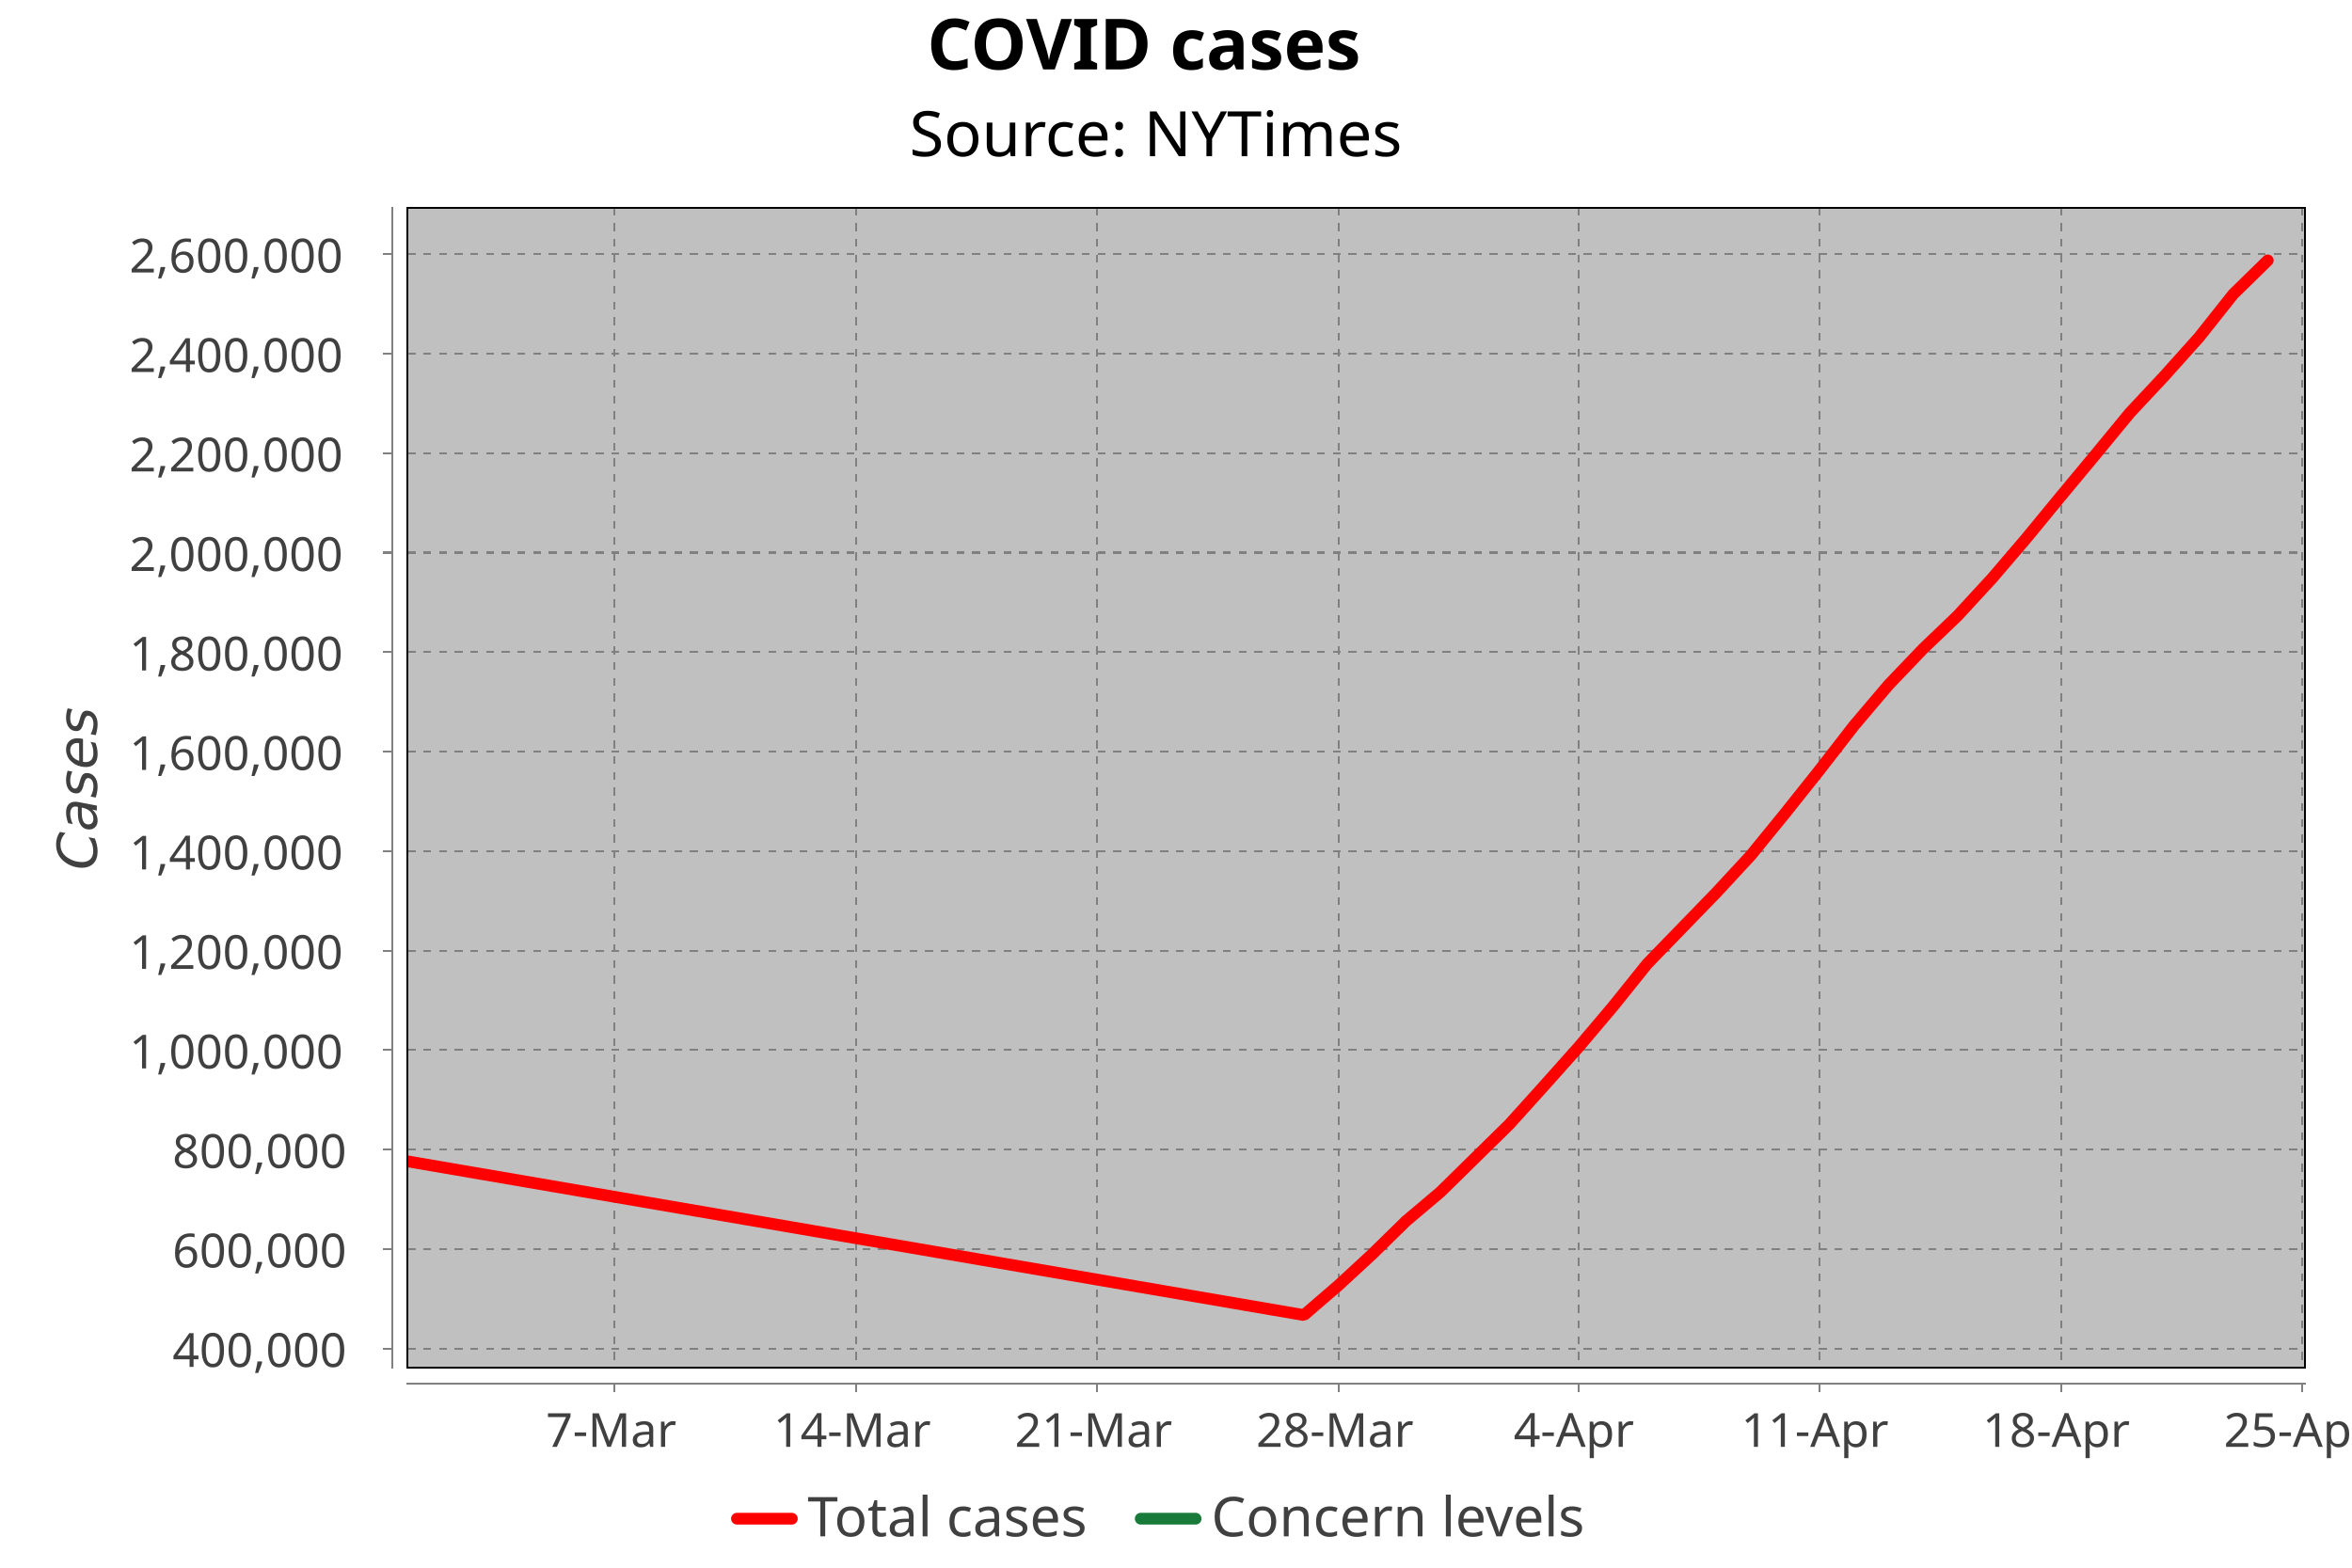
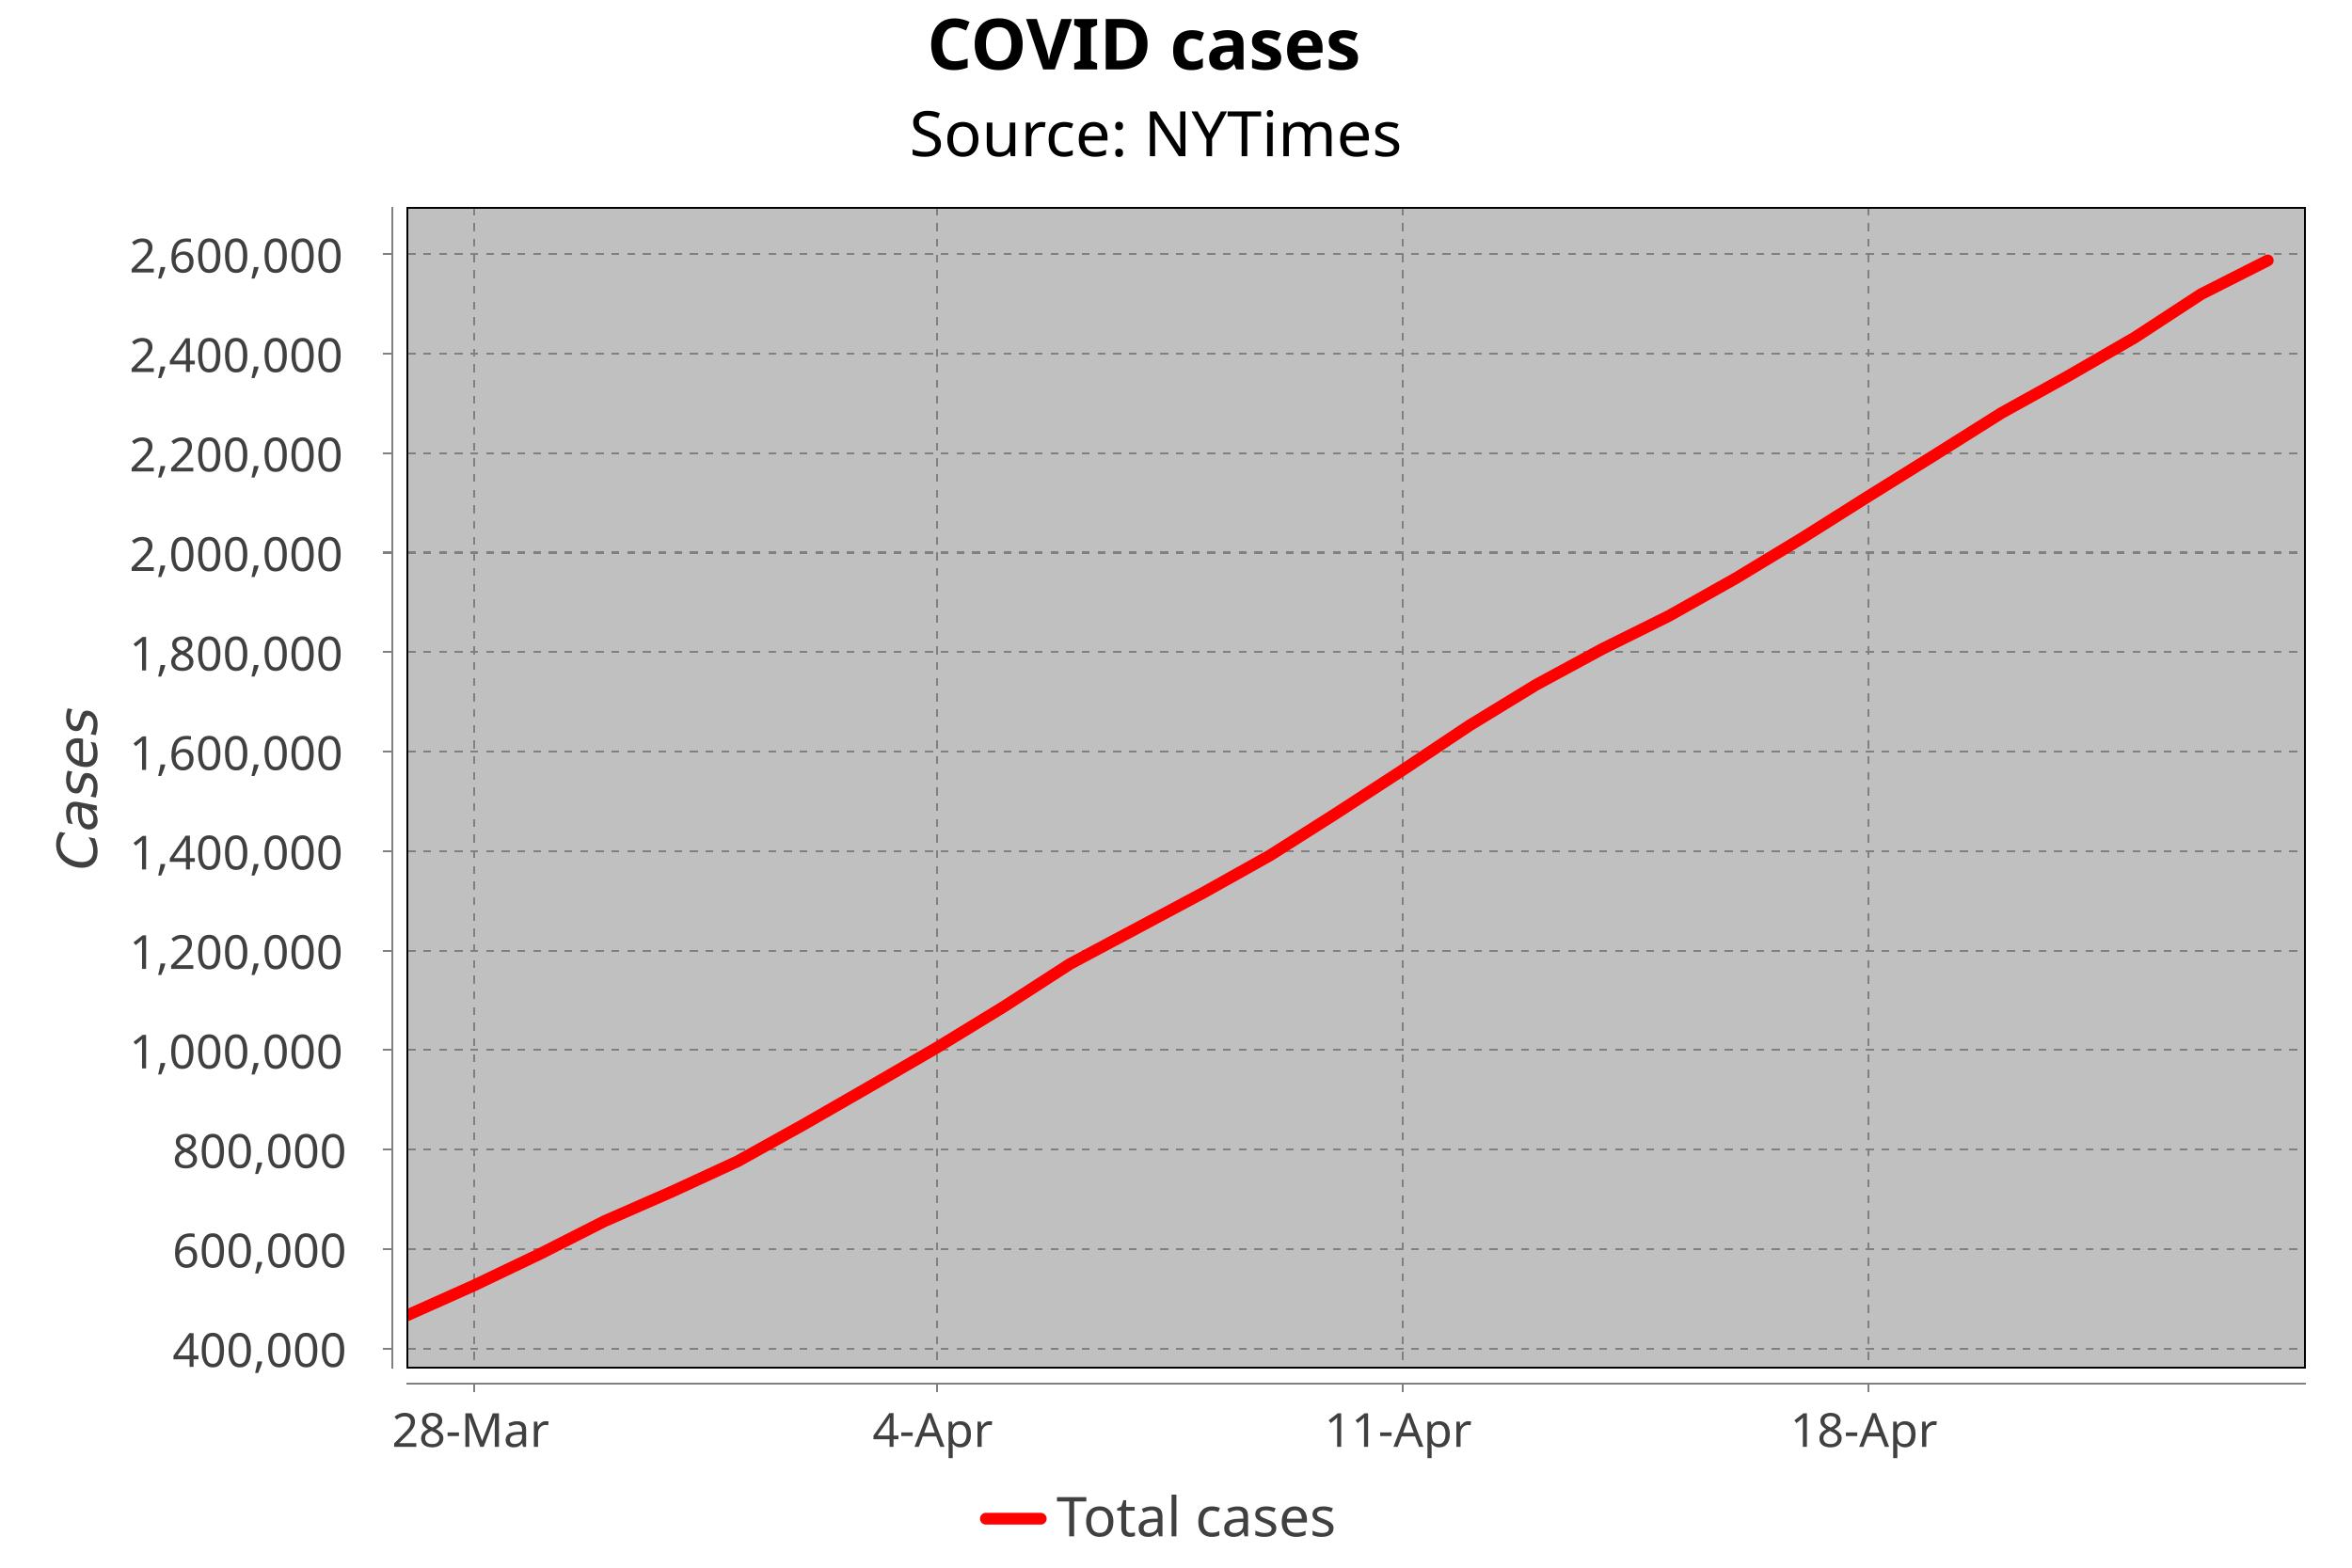
<svg xmlns="http://www.w3.org/2000/svg" width="600" height="400" text-rendering="auto" shape-rendering="auto">
  <defs>
-     <clipPath id="_823255936049clip-0">
+     <clipPath id="_229204406885clip-0">
      <path d="M 0 0 L 600 0 L 600 400 L 0 400 L 0 0 Z " />
    </clipPath>
-     <clipPath id="_823255936049clip-1">
+     <clipPath id="_229204406885clip-1">
      <path d="M 220.5 181.5 L 220.5 781.5 L -179.5 781.5 L -179.5 181.5 L 220.5 181.5 Z " />
    </clipPath>
-     <clipPath id="_823255936049clip-2">
+     <clipPath id="_229204406885clip-2">
      <path d="M 104 53 L 104 349 L 588 349 L 588 53 Z " />
    </clipPath>
  </defs>
-   <rect x="0" y="0" width="600" height="400" style="fill: rgb(255,255,255); fill-opacity: 1.0" clip-path="url(#_823255936049clip-0)" />
+   <rect x="0" y="0" width="600" height="400" style="fill: rgb(255,255,255); fill-opacity: 1.0" clip-path="url(#_229204406885clip-0)" />
  <g>
-     <text x="236.5" y="17.71" style="fill: rgb(0,0,0); fill-opacity: 1.0; font-family: sans-serif; font-size: 18px; font-weight: bold;" clip-path="url(#_823255936049clip-0)">COVID cases</text>
+     <text x="236.5" y="17.71" style="fill: rgb(0,0,0); fill-opacity: 1.0; font-family: sans-serif; font-size: 18px; font-weight: bold;" clip-path="url(#_229204406885clip-0)">COVID cases</text>
  </g>
-   <rect x="185" y="376" width="230" height="23" style="fill: rgb(255,255,255); fill-opacity: 1.0" clip-path="url(#_823255936049clip-0)" />
-   <g style="stroke-width: 3.0;stroke: rgb(255,0,0);stroke-opacity: 1.0;stroke-linecap: round;stroke-linejoin: bevel;shape-rendering:geometricPrecision;; fill: none" clip-path="url(#_823255936049clip-0)">
-     <path d="M 188 387.5 L 202 387.5" />
+   <rect x="248.5" y="376" width="103" height="23" style="fill: rgb(255,255,255); fill-opacity: 1.0" clip-path="url(#_229204406885clip-0)" />
+   <g style="stroke-width: 3.0;stroke: rgb(255,0,0);stroke-opacity: 1.0;stroke-linecap: round;stroke-linejoin: bevel;shape-rendering:geometricPrecision;; fill: none" clip-path="url(#_229204406885clip-0)">
+     <path d="M 251.5 387.5 L 265.5 387.5" />
  </g>
  <g>
-     <text x="206" y="392" style="fill: rgb(64,64,64); fill-opacity: 1.0; font-family: sans-serif; font-size: 14px;" clip-path="url(#_823255936049clip-0)">Total cases</text>
-   </g>
-   <g style="stroke-width: 3.0;stroke: rgb(24,123,58);stroke-opacity: 1.0;stroke-linecap: round;stroke-linejoin: bevel;shape-rendering:geometricPrecision;; fill: none" clip-path="url(#_823255936049clip-0)">
-     <path d="M 291 387.5 L 305 387.5" />
+     <text x="269.5" y="392" style="fill: rgb(64,64,64); fill-opacity: 1.0; font-family: sans-serif; font-size: 14px;" clip-path="url(#_229204406885clip-0)">Total cases</text>
  </g>
  <g>
-     <text x="309" y="392" style="fill: rgb(64,64,64); fill-opacity: 1.0; font-family: sans-serif; font-size: 14px;" clip-path="url(#_823255936049clip-0)">Concern levels</text>
+     <text x="232" y="39.85" style="fill: rgb(0,0,0); fill-opacity: 1.0; font-family: sans-serif; font-size: 16px;" clip-path="url(#_229204406885clip-0)">Source: NYTimes</text>
  </g>
+   <rect x="104" y="53" width="484" height="296" style="fill: rgb(192,192,192); fill-opacity: 1.0" clip-path="url(#_229204406885clip-0)" />
+   <line x1="104" y1="353" x2="588" y2="353" style="stroke-width: 0.5;stroke: rgb(128,128,128);stroke-opacity: 1.0;stroke-linecap: square;shape-rendering:crispEdges;" clip-path="url(#_229204406885clip-0)" />
  <g>
-     <text x="232" y="39.85" style="fill: rgb(0,0,0); fill-opacity: 1.0; font-family: sans-serif; font-size: 16px;" clip-path="url(#_823255936049clip-0)">Source: NYTimes</text>
+     <text x="99.97" y="369.17" style="fill: rgb(64,64,64); fill-opacity: 1.0; font-family: sans-serif; font-size: 12px;" clip-path="url(#_229204406885clip-0)">28-Mar</text>
  </g>
-   <rect x="104" y="53" width="484" height="296" style="fill: rgb(192,192,192); fill-opacity: 1.0" clip-path="url(#_823255936049clip-0)" />
-   <line x1="104" y1="353" x2="588" y2="353" style="stroke-width: 0.5;stroke: rgb(128,128,128);stroke-opacity: 1.0;stroke-linecap: square;shape-rendering:crispEdges;" clip-path="url(#_823255936049clip-0)" />
+   <line x1="120.97" y1="355" x2="120.97" y2="353" style="stroke-width: 0.5;stroke: rgb(128,128,128);stroke-opacity: 1.0;stroke-linecap: square;shape-rendering:crispEdges;" clip-path="url(#_229204406885clip-0)" />
  <g>
-     <text x="139.26" y="369.17" style="fill: rgb(64,64,64); fill-opacity: 1.0; font-family: sans-serif; font-size: 12px;" clip-path="url(#_823255936049clip-0)">7-Mar</text>
+     <text x="222.57" y="369.17" style="fill: rgb(64,64,64); fill-opacity: 1.0; font-family: sans-serif; font-size: 12px;" clip-path="url(#_229204406885clip-0)">4-Apr</text>
  </g>
-   <line x1="156.76" y1="355" x2="156.76" y2="353" style="stroke-width: 0.5;stroke: rgb(128,128,128);stroke-opacity: 1.0;stroke-linecap: square;shape-rendering:crispEdges;" clip-path="url(#_823255936049clip-0)" />
+   <line x1="239.07" y1="355" x2="239.07" y2="353" style="stroke-width: 0.5;stroke: rgb(128,128,128);stroke-opacity: 1.0;stroke-linecap: square;shape-rendering:crispEdges;" clip-path="url(#_229204406885clip-0)" />
  <g>
-     <text x="197.32" y="369.17" style="fill: rgb(64,64,64); fill-opacity: 1.0; font-family: sans-serif; font-size: 12px;" clip-path="url(#_823255936049clip-0)">14-Mar</text>
+     <text x="337.87" y="369.17" style="fill: rgb(64,64,64); fill-opacity: 1.0; font-family: sans-serif; font-size: 12px;" clip-path="url(#_229204406885clip-0)">11-Apr</text>
  </g>
-   <line x1="218.32" y1="355" x2="218.32" y2="353" style="stroke-width: 0.5;stroke: rgb(128,128,128);stroke-opacity: 1.0;stroke-linecap: square;shape-rendering:crispEdges;" clip-path="url(#_823255936049clip-0)" />
+   <line x1="357.87" y1="355" x2="357.87" y2="353" style="stroke-width: 0.5;stroke: rgb(128,128,128);stroke-opacity: 1.0;stroke-linecap: square;shape-rendering:crispEdges;" clip-path="url(#_229204406885clip-0)" />
  <g>
-     <text x="258.88" y="369.17" style="fill: rgb(64,64,64); fill-opacity: 1.0; font-family: sans-serif; font-size: 12px;" clip-path="url(#_823255936049clip-0)">21-Mar</text>
+     <text x="456.68" y="369.17" style="fill: rgb(64,64,64); fill-opacity: 1.0; font-family: sans-serif; font-size: 12px;" clip-path="url(#_229204406885clip-0)">18-Apr</text>
  </g>
-   <line x1="279.88" y1="355" x2="279.88" y2="353" style="stroke-width: 0.5;stroke: rgb(128,128,128);stroke-opacity: 1.0;stroke-linecap: square;shape-rendering:crispEdges;" clip-path="url(#_823255936049clip-0)" />
+   <line x1="476.68" y1="355" x2="476.68" y2="353" style="stroke-width: 0.5;stroke: rgb(128,128,128);stroke-opacity: 1.0;stroke-linecap: square;shape-rendering:crispEdges;" clip-path="url(#_229204406885clip-0)" />
+   <line x1="100" y1="53" x2="100" y2="349" style="stroke-width: 0.5;stroke: rgb(128,128,128);stroke-opacity: 1.0;stroke-linecap: square;shape-rendering:crispEdges;" clip-path="url(#_229204406885clip-0)" />
  <g>
-     <text x="320.44" y="369.17" style="fill: rgb(64,64,64); fill-opacity: 1.0; font-family: sans-serif; font-size: 12px;" clip-path="url(#_823255936049clip-0)">28-Mar</text>
+     <text x="44" y="348.77" style="fill: rgb(64,64,64); fill-opacity: 1.0; font-family: sans-serif; font-size: 12px;" clip-path="url(#_229204406885clip-0)">400,000</text>
  </g>
-   <line x1="341.44" y1="355" x2="341.44" y2="353" style="stroke-width: 0.5;stroke: rgb(128,128,128);stroke-opacity: 1.0;stroke-linecap: square;shape-rendering:crispEdges;" clip-path="url(#_823255936049clip-0)" />
+   <line x1="98" y1="344.1" x2="100" y2="344.1" style="stroke-width: 0.5;stroke: rgb(128,128,128);stroke-opacity: 1.0;stroke-linecap: square;shape-rendering:crispEdges;" clip-path="url(#_229204406885clip-0)" />
  <g>
-     <text x="386.13" y="369.17" style="fill: rgb(64,64,64); fill-opacity: 1.0; font-family: sans-serif; font-size: 12px;" clip-path="url(#_823255936049clip-0)">4-Apr</text>
+     <text x="44" y="323.38" style="fill: rgb(64,64,64); fill-opacity: 1.0; font-family: sans-serif; font-size: 12px;" clip-path="url(#_229204406885clip-0)">600,000</text>
  </g>
-   <line x1="402.63" y1="355" x2="402.63" y2="353" style="stroke-width: 0.5;stroke: rgb(128,128,128);stroke-opacity: 1.0;stroke-linecap: square;shape-rendering:crispEdges;" clip-path="url(#_823255936049clip-0)" />
+   <line x1="98" y1="318.71" x2="100" y2="318.71" style="stroke-width: 0.5;stroke: rgb(128,128,128);stroke-opacity: 1.0;stroke-linecap: square;shape-rendering:crispEdges;" clip-path="url(#_229204406885clip-0)" />
  <g>
-     <text x="444.19" y="369.17" style="fill: rgb(64,64,64); fill-opacity: 1.0; font-family: sans-serif; font-size: 12px;" clip-path="url(#_823255936049clip-0)">11-Apr</text>
+     <text x="44" y="298" style="fill: rgb(64,64,64); fill-opacity: 1.0; font-family: sans-serif; font-size: 12px;" clip-path="url(#_229204406885clip-0)">800,000</text>
  </g>
-   <line x1="464.19" y1="355" x2="464.19" y2="353" style="stroke-width: 0.5;stroke: rgb(128,128,128);stroke-opacity: 1.0;stroke-linecap: square;shape-rendering:crispEdges;" clip-path="url(#_823255936049clip-0)" />
+   <line x1="98" y1="293.33" x2="100" y2="293.33" style="stroke-width: 0.5;stroke: rgb(128,128,128);stroke-opacity: 1.0;stroke-linecap: square;shape-rendering:crispEdges;" clip-path="url(#_229204406885clip-0)" />
  <g>
-     <text x="505.75" y="369.17" style="fill: rgb(64,64,64); fill-opacity: 1.0; font-family: sans-serif; font-size: 12px;" clip-path="url(#_823255936049clip-0)">18-Apr</text>
+     <text x="33" y="272.61" style="fill: rgb(64,64,64); fill-opacity: 1.0; font-family: sans-serif; font-size: 12px;" clip-path="url(#_229204406885clip-0)">1,000,000</text>
  </g>
-   <line x1="525.75" y1="355" x2="525.75" y2="353" style="stroke-width: 0.5;stroke: rgb(128,128,128);stroke-opacity: 1.0;stroke-linecap: square;shape-rendering:crispEdges;" clip-path="url(#_823255936049clip-0)" />
+   <line x1="98" y1="267.94" x2="100" y2="267.94" style="stroke-width: 0.5;stroke: rgb(128,128,128);stroke-opacity: 1.0;stroke-linecap: square;shape-rendering:crispEdges;" clip-path="url(#_229204406885clip-0)" />
  <g>
-     <text x="567.3" y="369.17" style="fill: rgb(64,64,64); fill-opacity: 1.0; font-family: sans-serif; font-size: 12px;" clip-path="url(#_823255936049clip-0)">25-Apr</text>
+     <text x="33" y="247.22" style="fill: rgb(64,64,64); fill-opacity: 1.0; font-family: sans-serif; font-size: 12px;" clip-path="url(#_229204406885clip-0)">1,200,000</text>
  </g>
-   <line x1="587.3" y1="355" x2="587.3" y2="353" style="stroke-width: 0.5;stroke: rgb(128,128,128);stroke-opacity: 1.0;stroke-linecap: square;shape-rendering:crispEdges;" clip-path="url(#_823255936049clip-0)" />
-   <line x1="100" y1="53" x2="100" y2="349" style="stroke-width: 0.5;stroke: rgb(128,128,128);stroke-opacity: 1.0;stroke-linecap: square;shape-rendering:crispEdges;" clip-path="url(#_823255936049clip-0)" />
+   <line x1="98" y1="242.55" x2="100" y2="242.55" style="stroke-width: 0.5;stroke: rgb(128,128,128);stroke-opacity: 1.0;stroke-linecap: square;shape-rendering:crispEdges;" clip-path="url(#_229204406885clip-0)" />
  <g>
-     <text x="44" y="348.77" style="fill: rgb(64,64,64); fill-opacity: 1.0; font-family: sans-serif; font-size: 12px;" clip-path="url(#_823255936049clip-0)">400,000</text>
+     <text x="33" y="221.84" style="fill: rgb(64,64,64); fill-opacity: 1.0; font-family: sans-serif; font-size: 12px;" clip-path="url(#_229204406885clip-0)">1,400,000</text>
  </g>
-   <line x1="98" y1="344.1" x2="100" y2="344.1" style="stroke-width: 0.5;stroke: rgb(128,128,128);stroke-opacity: 1.0;stroke-linecap: square;shape-rendering:crispEdges;" clip-path="url(#_823255936049clip-0)" />
+   <line x1="98" y1="217.17" x2="100" y2="217.17" style="stroke-width: 0.5;stroke: rgb(128,128,128);stroke-opacity: 1.0;stroke-linecap: square;shape-rendering:crispEdges;" clip-path="url(#_229204406885clip-0)" />
  <g>
-     <text x="44" y="323.38" style="fill: rgb(64,64,64); fill-opacity: 1.0; font-family: sans-serif; font-size: 12px;" clip-path="url(#_823255936049clip-0)">600,000</text>
+     <text x="33" y="196.45" style="fill: rgb(64,64,64); fill-opacity: 1.0; font-family: sans-serif; font-size: 12px;" clip-path="url(#_229204406885clip-0)">1,600,000</text>
  </g>
-   <line x1="98" y1="318.71" x2="100" y2="318.71" style="stroke-width: 0.5;stroke: rgb(128,128,128);stroke-opacity: 1.0;stroke-linecap: square;shape-rendering:crispEdges;" clip-path="url(#_823255936049clip-0)" />
+   <line x1="98" y1="191.78" x2="100" y2="191.78" style="stroke-width: 0.5;stroke: rgb(128,128,128);stroke-opacity: 1.0;stroke-linecap: square;shape-rendering:crispEdges;" clip-path="url(#_229204406885clip-0)" />
  <g>
-     <text x="44" y="298" style="fill: rgb(64,64,64); fill-opacity: 1.0; font-family: sans-serif; font-size: 12px;" clip-path="url(#_823255936049clip-0)">800,000</text>
+     <text x="33" y="171.07" style="fill: rgb(64,64,64); fill-opacity: 1.0; font-family: sans-serif; font-size: 12px;" clip-path="url(#_229204406885clip-0)">1,800,000</text>
  </g>
-   <line x1="98" y1="293.33" x2="100" y2="293.33" style="stroke-width: 0.5;stroke: rgb(128,128,128);stroke-opacity: 1.0;stroke-linecap: square;shape-rendering:crispEdges;" clip-path="url(#_823255936049clip-0)" />
+   <line x1="98" y1="166.4" x2="100" y2="166.4" style="stroke-width: 0.5;stroke: rgb(128,128,128);stroke-opacity: 1.0;stroke-linecap: square;shape-rendering:crispEdges;" clip-path="url(#_229204406885clip-0)" />
  <g>
-     <text x="33" y="272.61" style="fill: rgb(64,64,64); fill-opacity: 1.0; font-family: sans-serif; font-size: 12px;" clip-path="url(#_823255936049clip-0)">1,000,000</text>
+     <text x="33" y="145.68" style="fill: rgb(64,64,64); fill-opacity: 1.0; font-family: sans-serif; font-size: 12px;" clip-path="url(#_229204406885clip-0)">2,000,000</text>
  </g>
-   <line x1="98" y1="267.94" x2="100" y2="267.94" style="stroke-width: 0.5;stroke: rgb(128,128,128);stroke-opacity: 1.0;stroke-linecap: square;shape-rendering:crispEdges;" clip-path="url(#_823255936049clip-0)" />
+   <line x1="98" y1="141.01" x2="100" y2="141.01" style="stroke-width: 0.5;stroke: rgb(128,128,128);stroke-opacity: 1.0;stroke-linecap: square;shape-rendering:crispEdges;" clip-path="url(#_229204406885clip-0)" />
  <g>
-     <text x="33" y="247.22" style="fill: rgb(64,64,64); fill-opacity: 1.0; font-family: sans-serif; font-size: 12px;" clip-path="url(#_823255936049clip-0)">1,200,000</text>
+     <text x="33" y="120.29" style="fill: rgb(64,64,64); fill-opacity: 1.0; font-family: sans-serif; font-size: 12px;" clip-path="url(#_229204406885clip-0)">2,200,000</text>
  </g>
-   <line x1="98" y1="242.55" x2="100" y2="242.55" style="stroke-width: 0.5;stroke: rgb(128,128,128);stroke-opacity: 1.0;stroke-linecap: square;shape-rendering:crispEdges;" clip-path="url(#_823255936049clip-0)" />
+   <line x1="98" y1="115.62" x2="100" y2="115.62" style="stroke-width: 0.5;stroke: rgb(128,128,128);stroke-opacity: 1.0;stroke-linecap: square;shape-rendering:crispEdges;" clip-path="url(#_229204406885clip-0)" />
  <g>
-     <text x="33" y="221.84" style="fill: rgb(64,64,64); fill-opacity: 1.0; font-family: sans-serif; font-size: 12px;" clip-path="url(#_823255936049clip-0)">1,400,000</text>
+     <text x="33" y="94.91" style="fill: rgb(64,64,64); fill-opacity: 1.0; font-family: sans-serif; font-size: 12px;" clip-path="url(#_229204406885clip-0)">2,400,000</text>
  </g>
-   <line x1="98" y1="217.17" x2="100" y2="217.17" style="stroke-width: 0.5;stroke: rgb(128,128,128);stroke-opacity: 1.0;stroke-linecap: square;shape-rendering:crispEdges;" clip-path="url(#_823255936049clip-0)" />
+   <line x1="98" y1="90.24" x2="100" y2="90.24" style="stroke-width: 0.5;stroke: rgb(128,128,128);stroke-opacity: 1.0;stroke-linecap: square;shape-rendering:crispEdges;" clip-path="url(#_229204406885clip-0)" />
  <g>
-     <text x="33" y="196.45" style="fill: rgb(64,64,64); fill-opacity: 1.0; font-family: sans-serif; font-size: 12px;" clip-path="url(#_823255936049clip-0)">1,600,000</text>
+     <text x="33" y="69.52" style="fill: rgb(64,64,64); fill-opacity: 1.0; font-family: sans-serif; font-size: 12px;" clip-path="url(#_229204406885clip-0)">2,600,000</text>
  </g>
-   <line x1="98" y1="191.78" x2="100" y2="191.78" style="stroke-width: 0.5;stroke: rgb(128,128,128);stroke-opacity: 1.0;stroke-linecap: square;shape-rendering:crispEdges;" clip-path="url(#_823255936049clip-0)" />
-   <g>
-     <text x="33" y="171.07" style="fill: rgb(64,64,64); fill-opacity: 1.0; font-family: sans-serif; font-size: 12px;" clip-path="url(#_823255936049clip-0)">1,800,000</text>
-   </g>
-   <line x1="98" y1="166.4" x2="100" y2="166.4" style="stroke-width: 0.5;stroke: rgb(128,128,128);stroke-opacity: 1.0;stroke-linecap: square;shape-rendering:crispEdges;" clip-path="url(#_823255936049clip-0)" />
-   <g>
-     <text x="33" y="145.68" style="fill: rgb(64,64,64); fill-opacity: 1.0; font-family: sans-serif; font-size: 12px;" clip-path="url(#_823255936049clip-0)">2,000,000</text>
-   </g>
-   <line x1="98" y1="141.01" x2="100" y2="141.01" style="stroke-width: 0.5;stroke: rgb(128,128,128);stroke-opacity: 1.0;stroke-linecap: square;shape-rendering:crispEdges;" clip-path="url(#_823255936049clip-0)" />
-   <g>
-     <text x="33" y="120.29" style="fill: rgb(64,64,64); fill-opacity: 1.0; font-family: sans-serif; font-size: 12px;" clip-path="url(#_823255936049clip-0)">2,200,000</text>
-   </g>
-   <line x1="98" y1="115.62" x2="100" y2="115.62" style="stroke-width: 0.5;stroke: rgb(128,128,128);stroke-opacity: 1.0;stroke-linecap: square;shape-rendering:crispEdges;" clip-path="url(#_823255936049clip-0)" />
-   <g>
-     <text x="33" y="94.91" style="fill: rgb(64,64,64); fill-opacity: 1.0; font-family: sans-serif; font-size: 12px;" clip-path="url(#_823255936049clip-0)">2,400,000</text>
-   </g>
-   <line x1="98" y1="90.24" x2="100" y2="90.24" style="stroke-width: 0.5;stroke: rgb(128,128,128);stroke-opacity: 1.0;stroke-linecap: square;shape-rendering:crispEdges;" clip-path="url(#_823255936049clip-0)" />
-   <g>
-     <text x="33" y="69.52" style="fill: rgb(64,64,64); fill-opacity: 1.0; font-family: sans-serif; font-size: 12px;" clip-path="url(#_823255936049clip-0)">2,600,000</text>
-   </g>
-   <line x1="98" y1="64.85" x2="100" y2="64.85" style="stroke-width: 0.5;stroke: rgb(128,128,128);stroke-opacity: 1.0;stroke-linecap: square;shape-rendering:crispEdges;" clip-path="url(#_823255936049clip-0)" />
-   <g style="fill: rgb(64,64,64); fill-opacity: 1.0; stroke: none" transform="matrix(0,-1,1,0,-181.5,220.5)" clip-path="url(#_823255936049clip-1)">
+   <line x1="98" y1="64.85" x2="100" y2="64.85" style="stroke-width: 0.5;stroke: rgb(128,128,128);stroke-opacity: 1.0;stroke-linecap: square;shape-rendering:crispEdges;" clip-path="url(#_229204406885clip-0)" />
+   <g style="fill: rgb(64,64,64); fill-opacity: 1.0; stroke: none" transform="matrix(0,-1,1,0,-181.5,220.5)" clip-path="url(#_229204406885clip-1)">
    <path d="M 8.23 196.78 L 7.95 198.23 Q 7.3 197.57 6.56 197.26 Q 5.83 196.93 4.97 196.93 Q 3.8 196.93 2.91 197.5 Q 2.03 198.04 1.39 199.2 Q 0.97 199.93 0.75 200.76 Q 0.55 201.59 0.55 202.42 Q 0.55 203.81 1.27 204.54 Q 1.98 205.28 3.36 205.28 Q 4.31 205.28 5.19 204.98 Q 6.06 204.67 6.89 204.06 L 6.56 205.7 Q 5.75 206.04 4.92 206.21 Q 4.09 206.4 3.27 206.4 Q 1.3 206.4 0.19 205.34 Q -0.91 204.26 -0.91 202.37 Q -0.91 201.15 -0.5 199.98 Q -0.08 198.79 0.72 197.82 Q 1.55 196.79 2.61 196.31 Q 3.69 195.81 5.11 195.81 Q 5.98 195.81 6.77 196.06 Q 7.55 196.29 8.23 196.78 Z  M 15.79 201.82 L 14.95 206.2 L 13.68 206.2 L 13.92 205.04 Q 13.37 205.71 12.65 206.06 Q 11.95 206.4 11.07 206.4 Q 10.1 206.4 9.48 205.81 Q 8.85 205.2 8.85 204.26 Q 8.85 202.92 9.92 202.15 Q 10.99 201.37 12.87 201.37 L 14.62 201.37 L 14.68 201.03 Q 14.7 200.98 14.7 200.92 Q 14.71 200.84 14.71 200.71 Q 14.71 200.1 14.21 199.76 Q 13.73 199.42 12.82 199.42 Q 12.21 199.42 11.56 199.59 Q 10.92 199.75 10.24 200.06 L 10.46 198.89 Q 11.17 198.62 11.84 198.5 Q 12.53 198.35 13.17 198.35 Q 14.51 198.35 15.21 198.95 Q 15.93 199.53 15.93 200.65 Q 15.93 200.89 15.9 201.2 Q 15.87 201.5 15.79 201.82 Z  M 14.43 202.35 L 13.18 202.35 Q 11.63 202.35 10.88 202.78 Q 10.15 203.18 10.15 204.04 Q 10.15 204.65 10.53 205 Q 10.9 205.32 11.57 205.32 Q 12.6 205.32 13.37 204.59 Q 14.13 203.85 14.38 202.64 L 14.43 202.35 Z  M 23.85 198.76 L 23.62 199.96 Q 23.12 199.68 22.56 199.56 Q 22.01 199.42 21.42 199.42 Q 20.43 199.42 19.85 199.76 Q 19.29 200.09 19.29 200.67 Q 19.29 201.34 20.62 201.71 Q 20.71 201.73 20.76 201.75 L 21.17 201.87 Q 22.43 202.21 22.84 202.6 Q 23.26 202.98 23.26 203.65 Q 23.26 204.87 22.29 205.64 Q 21.34 206.4 19.76 206.4 Q 19.15 206.4 18.48 206.28 Q 17.82 206.17 17.01 205.92 L 17.26 204.62 Q 17.95 204.98 18.62 205.17 Q 19.29 205.34 19.9 205.34 Q 20.82 205.34 21.4 204.95 Q 21.98 204.56 21.98 203.95 Q 21.98 203.29 20.46 202.89 L 20.34 202.85 L 19.9 202.75 Q 18.95 202.48 18.5 202.07 Q 18.06 201.65 18.06 201.01 Q 18.06 199.79 18.98 199.07 Q 19.9 198.35 21.48 198.35 Q 22.1 198.35 22.68 198.46 Q 23.28 198.56 23.85 198.76 Z  M 30.88 201.68 Q 30.9 201.57 30.91 201.46 Q 30.93 201.34 30.93 201.23 Q 30.93 200.4 30.43 199.92 Q 29.95 199.42 29.1 199.42 Q 28.16 199.42 27.45 200.01 Q 26.73 200.6 26.37 201.7 L 30.88 201.68 Z  M 31.98 202.67 L 26.12 202.67 Q 26.09 202.93 26.07 203.09 Q 26.05 203.23 26.05 203.34 Q 26.05 204.29 26.63 204.81 Q 27.23 205.32 28.29 205.32 Q 29.12 205.32 29.84 205.15 Q 30.57 204.96 31.21 204.6 L 30.96 205.85 Q 30.29 206.12 29.57 206.26 Q 28.85 206.4 28.1 206.4 Q 26.51 206.4 25.65 205.64 Q 24.79 204.87 24.79 203.46 Q 24.79 202.28 25.21 201.25 Q 25.65 200.21 26.48 199.42 Q 27.01 198.9 27.74 198.64 Q 28.48 198.35 29.3 198.35 Q 30.6 198.35 31.37 199.14 Q 32.13 199.92 32.13 201.23 Q 32.13 201.54 32.09 201.9 Q 32.05 202.26 31.98 202.67 Z  M 39.76 198.76 L 39.53 199.96 Q 39.03 199.68 38.46 199.56 Q 37.92 199.42 37.32 199.42 Q 36.34 199.42 35.76 199.76 Q 35.2 200.09 35.2 200.67 Q 35.2 201.34 36.53 201.71 Q 36.62 201.73 36.67 201.75 L 37.07 201.87 Q 38.34 202.21 38.75 202.6 Q 39.17 202.98 39.17 203.65 Q 39.17 204.87 38.2 205.64 Q 37.25 206.4 35.67 206.4 Q 35.06 206.4 34.39 206.28 Q 33.73 206.17 32.92 205.92 L 33.17 204.62 Q 33.86 204.98 34.53 205.17 Q 35.2 205.34 35.81 205.34 Q 36.73 205.34 37.31 204.95 Q 37.89 204.56 37.89 203.95 Q 37.89 203.29 36.37 202.89 L 36.25 202.85 L 35.81 202.75 Q 34.86 202.48 34.4 202.07 Q 33.96 201.65 33.96 201.01 Q 33.96 199.79 34.89 199.07 Q 35.81 198.35 37.39 198.35 Q 38.01 198.35 38.59 198.46 Q 39.18 198.56 39.76 198.76 Z " />
  </g>
-   <line x1="156.76" y1="53" x2="156.76" y2="349" style="stroke-width: 0.5;stroke: rgb(128,128,128);stroke-opacity: 1.0;stroke-linejoin: bevel;stroke-dasharray: 2.0, 2.0;shape-rendering:crispEdges;" clip-path="url(#_823255936049clip-2)" />
-   <line x1="218.32" y1="53" x2="218.32" y2="349" style="stroke-width: 0.5;stroke: rgb(128,128,128);stroke-opacity: 1.0;stroke-linejoin: bevel;stroke-dasharray: 2.0, 2.0;shape-rendering:crispEdges;" clip-path="url(#_823255936049clip-2)" />
-   <line x1="279.88" y1="53" x2="279.88" y2="349" style="stroke-width: 0.5;stroke: rgb(128,128,128);stroke-opacity: 1.0;stroke-linejoin: bevel;stroke-dasharray: 2.0, 2.0;shape-rendering:crispEdges;" clip-path="url(#_823255936049clip-2)" />
-   <line x1="341.44" y1="53" x2="341.44" y2="349" style="stroke-width: 0.5;stroke: rgb(128,128,128);stroke-opacity: 1.0;stroke-linejoin: bevel;stroke-dasharray: 2.0, 2.0;shape-rendering:crispEdges;" clip-path="url(#_823255936049clip-2)" />
-   <line x1="402.63" y1="53" x2="402.63" y2="349" style="stroke-width: 0.5;stroke: rgb(128,128,128);stroke-opacity: 1.0;stroke-linejoin: bevel;stroke-dasharray: 2.0, 2.0;shape-rendering:crispEdges;" clip-path="url(#_823255936049clip-2)" />
-   <line x1="464.19" y1="53" x2="464.19" y2="349" style="stroke-width: 0.5;stroke: rgb(128,128,128);stroke-opacity: 1.0;stroke-linejoin: bevel;stroke-dasharray: 2.0, 2.0;shape-rendering:crispEdges;" clip-path="url(#_823255936049clip-2)" />
-   <line x1="525.75" y1="53" x2="525.75" y2="349" style="stroke-width: 0.5;stroke: rgb(128,128,128);stroke-opacity: 1.0;stroke-linejoin: bevel;stroke-dasharray: 2.0, 2.0;shape-rendering:crispEdges;" clip-path="url(#_823255936049clip-2)" />
-   <line x1="587.3" y1="53" x2="587.3" y2="349" style="stroke-width: 0.5;stroke: rgb(128,128,128);stroke-opacity: 1.0;stroke-linejoin: bevel;stroke-dasharray: 2.0, 2.0;shape-rendering:crispEdges;" clip-path="url(#_823255936049clip-2)" />
-   <line x1="104" y1="344.1" x2="588" y2="344.1" style="stroke-width: 0.5;stroke: rgb(128,128,128);stroke-opacity: 1.0;stroke-linejoin: bevel;stroke-dasharray: 2.0, 2.0;shape-rendering:crispEdges;" clip-path="url(#_823255936049clip-2)" />
-   <line x1="104" y1="318.71" x2="588" y2="318.71" style="stroke-width: 0.5;stroke: rgb(128,128,128);stroke-opacity: 1.0;stroke-linejoin: bevel;stroke-dasharray: 2.0, 2.0;shape-rendering:crispEdges;" clip-path="url(#_823255936049clip-2)" />
-   <line x1="104" y1="293.33" x2="588" y2="293.33" style="stroke-width: 0.5;stroke: rgb(128,128,128);stroke-opacity: 1.0;stroke-linejoin: bevel;stroke-dasharray: 2.0, 2.0;shape-rendering:crispEdges;" clip-path="url(#_823255936049clip-2)" />
-   <line x1="104" y1="267.94" x2="588" y2="267.94" style="stroke-width: 0.5;stroke: rgb(128,128,128);stroke-opacity: 1.0;stroke-linejoin: bevel;stroke-dasharray: 2.0, 2.0;shape-rendering:crispEdges;" clip-path="url(#_823255936049clip-2)" />
-   <line x1="104" y1="242.55" x2="588" y2="242.55" style="stroke-width: 0.5;stroke: rgb(128,128,128);stroke-opacity: 1.0;stroke-linejoin: bevel;stroke-dasharray: 2.0, 2.0;shape-rendering:crispEdges;" clip-path="url(#_823255936049clip-2)" />
-   <line x1="104" y1="217.17" x2="588" y2="217.17" style="stroke-width: 0.5;stroke: rgb(128,128,128);stroke-opacity: 1.0;stroke-linejoin: bevel;stroke-dasharray: 2.0, 2.0;shape-rendering:crispEdges;" clip-path="url(#_823255936049clip-2)" />
-   <line x1="104" y1="191.78" x2="588" y2="191.78" style="stroke-width: 0.5;stroke: rgb(128,128,128);stroke-opacity: 1.0;stroke-linejoin: bevel;stroke-dasharray: 2.0, 2.0;shape-rendering:crispEdges;" clip-path="url(#_823255936049clip-2)" />
-   <line x1="104" y1="166.4" x2="588" y2="166.4" style="stroke-width: 0.5;stroke: rgb(128,128,128);stroke-opacity: 1.0;stroke-linejoin: bevel;stroke-dasharray: 2.0, 2.0;shape-rendering:crispEdges;" clip-path="url(#_823255936049clip-2)" />
-   <line x1="104" y1="141.01" x2="588" y2="141.01" style="stroke-width: 0.5;stroke: rgb(128,128,128);stroke-opacity: 1.0;stroke-linejoin: bevel;stroke-dasharray: 2.0, 2.0;shape-rendering:crispEdges;" clip-path="url(#_823255936049clip-2)" />
-   <line x1="104" y1="115.62" x2="588" y2="115.62" style="stroke-width: 0.5;stroke: rgb(128,128,128);stroke-opacity: 1.0;stroke-linejoin: bevel;stroke-dasharray: 2.0, 2.0;shape-rendering:crispEdges;" clip-path="url(#_823255936049clip-2)" />
-   <line x1="104" y1="90.24" x2="588" y2="90.24" style="stroke-width: 0.5;stroke: rgb(128,128,128);stroke-opacity: 1.0;stroke-linejoin: bevel;stroke-dasharray: 2.0, 2.0;shape-rendering:crispEdges;" clip-path="url(#_823255936049clip-2)" />
-   <line x1="104" y1="64.85" x2="588" y2="64.85" style="stroke-width: 0.5;stroke: rgb(128,128,128);stroke-opacity: 1.0;stroke-linejoin: bevel;stroke-dasharray: 2.0, 2.0;shape-rendering:crispEdges;" clip-path="url(#_823255936049clip-2)" />
-   <g style="stroke-width: 3.0;stroke: rgb(255,0,0);stroke-opacity: 1.0;stroke-linecap: round;stroke-linejoin: bevel;shape-rendering:geometricPrecision;; fill: none" clip-path="url(#_823255936049clip-2)">
-     <path d="M 104 296.32 L 332.64 335.55 L 341.44 327.96 L 350.23 319.84 L 358.66 311.58 L 367.45 304.15 L 385.04 286.87 L 393.84 277.11 L 402.63 267.26 L 411.42 256.88 L 420.22 245.92 L 429.01 236.86 L 437.81 227.79 L 446.6 218.29 L 455.39 207.51 L 464.19 196.46 L 472.98 185.12 L 481.78 174.75 L 490.57 165.56 L 499.36 157.14 L 508.16 147.59 L 516.95 137.31 L 525.75 126.6 L 534.54 116.03 L 543.33 105.35 L 552.13 95.94 L 560.92 86.13 L 569.72 75.04 L 578.51 66.45" />
+   <line x1="120.97" y1="53" x2="120.97" y2="349" style="stroke-width: 0.5;stroke: rgb(128,128,128);stroke-opacity: 1.0;stroke-linejoin: bevel;stroke-dasharray: 2.0, 2.0;shape-rendering:crispEdges;" clip-path="url(#_229204406885clip-2)" />
+   <line x1="239.07" y1="53" x2="239.07" y2="349" style="stroke-width: 0.5;stroke: rgb(128,128,128);stroke-opacity: 1.0;stroke-linejoin: bevel;stroke-dasharray: 2.0, 2.0;shape-rendering:crispEdges;" clip-path="url(#_229204406885clip-2)" />
+   <line x1="357.87" y1="53" x2="357.87" y2="349" style="stroke-width: 0.5;stroke: rgb(128,128,128);stroke-opacity: 1.0;stroke-linejoin: bevel;stroke-dasharray: 2.0, 2.0;shape-rendering:crispEdges;" clip-path="url(#_229204406885clip-2)" />
+   <line x1="476.68" y1="53" x2="476.68" y2="349" style="stroke-width: 0.5;stroke: rgb(128,128,128);stroke-opacity: 1.0;stroke-linejoin: bevel;stroke-dasharray: 2.0, 2.0;shape-rendering:crispEdges;" clip-path="url(#_229204406885clip-2)" />
+   <line x1="104" y1="344.1" x2="588" y2="344.1" style="stroke-width: 0.5;stroke: rgb(128,128,128);stroke-opacity: 1.0;stroke-linejoin: bevel;stroke-dasharray: 2.0, 2.0;shape-rendering:crispEdges;" clip-path="url(#_229204406885clip-2)" />
+   <line x1="104" y1="318.71" x2="588" y2="318.71" style="stroke-width: 0.5;stroke: rgb(128,128,128);stroke-opacity: 1.0;stroke-linejoin: bevel;stroke-dasharray: 2.0, 2.0;shape-rendering:crispEdges;" clip-path="url(#_229204406885clip-2)" />
+   <line x1="104" y1="293.33" x2="588" y2="293.33" style="stroke-width: 0.5;stroke: rgb(128,128,128);stroke-opacity: 1.0;stroke-linejoin: bevel;stroke-dasharray: 2.0, 2.0;shape-rendering:crispEdges;" clip-path="url(#_229204406885clip-2)" />
+   <line x1="104" y1="267.94" x2="588" y2="267.94" style="stroke-width: 0.5;stroke: rgb(128,128,128);stroke-opacity: 1.0;stroke-linejoin: bevel;stroke-dasharray: 2.0, 2.0;shape-rendering:crispEdges;" clip-path="url(#_229204406885clip-2)" />
+   <line x1="104" y1="242.55" x2="588" y2="242.55" style="stroke-width: 0.5;stroke: rgb(128,128,128);stroke-opacity: 1.0;stroke-linejoin: bevel;stroke-dasharray: 2.0, 2.0;shape-rendering:crispEdges;" clip-path="url(#_229204406885clip-2)" />
+   <line x1="104" y1="217.17" x2="588" y2="217.17" style="stroke-width: 0.5;stroke: rgb(128,128,128);stroke-opacity: 1.0;stroke-linejoin: bevel;stroke-dasharray: 2.0, 2.0;shape-rendering:crispEdges;" clip-path="url(#_229204406885clip-2)" />
+   <line x1="104" y1="191.78" x2="588" y2="191.78" style="stroke-width: 0.5;stroke: rgb(128,128,128);stroke-opacity: 1.0;stroke-linejoin: bevel;stroke-dasharray: 2.0, 2.0;shape-rendering:crispEdges;" clip-path="url(#_229204406885clip-2)" />
+   <line x1="104" y1="166.4" x2="588" y2="166.4" style="stroke-width: 0.5;stroke: rgb(128,128,128);stroke-opacity: 1.0;stroke-linejoin: bevel;stroke-dasharray: 2.0, 2.0;shape-rendering:crispEdges;" clip-path="url(#_229204406885clip-2)" />
+   <line x1="104" y1="141.01" x2="588" y2="141.01" style="stroke-width: 0.5;stroke: rgb(128,128,128);stroke-opacity: 1.0;stroke-linejoin: bevel;stroke-dasharray: 2.0, 2.0;shape-rendering:crispEdges;" clip-path="url(#_229204406885clip-2)" />
+   <line x1="104" y1="115.62" x2="588" y2="115.62" style="stroke-width: 0.5;stroke: rgb(128,128,128);stroke-opacity: 1.0;stroke-linejoin: bevel;stroke-dasharray: 2.0, 2.0;shape-rendering:crispEdges;" clip-path="url(#_229204406885clip-2)" />
+   <line x1="104" y1="90.24" x2="588" y2="90.24" style="stroke-width: 0.5;stroke: rgb(128,128,128);stroke-opacity: 1.0;stroke-linejoin: bevel;stroke-dasharray: 2.0, 2.0;shape-rendering:crispEdges;" clip-path="url(#_229204406885clip-2)" />
+   <line x1="104" y1="64.85" x2="588" y2="64.85" style="stroke-width: 0.5;stroke: rgb(128,128,128);stroke-opacity: 1.0;stroke-linejoin: bevel;stroke-dasharray: 2.0, 2.0;shape-rendering:crispEdges;" clip-path="url(#_229204406885clip-2)" />
+   <g style="stroke-width: 3.0;stroke: rgb(255,0,0);stroke-opacity: 1.0;stroke-linecap: round;stroke-linejoin: bevel;shape-rendering:geometricPrecision;; fill: none" clip-path="url(#_229204406885clip-2)">
+     <path d="M 104 335.55 L 120.97 327.96 L 137.94 319.84 L 154.21 311.58 L 171.18 304.15 L 188.15 296.32 L 205.13 286.87 L 222.1 277.11 L 239.07 267.26 L 256.04 256.88 L 273.01 245.92 L 289.99 236.86 L 306.96 227.79 L 323.93 218.29 L 340.9 207.51 L 357.87 196.46 L 374.85 185.12 L 391.82 174.75 L 408.79 165.56 L 425.76 157.14 L 442.73 147.59 L 459.71 137.31 L 476.68 126.6 L 493.65 116.03 L 510.62 105.35 L 527.59 95.94 L 544.57 86.13 L 561.54 75.04 L 578.51 66.45" />
  </g>
-   <rect x="104" y="53" width="484" height="296" style="stroke-width: 0.5;stroke: rgb(0,0,0);stroke-opacity: 1.0;stroke-linecap: round;stroke-linejoin: round;shape-rendering:crispEdges;; fill: none" clip-path="url(#_823255936049clip-0)" />
+   <rect x="104" y="53" width="484" height="296" style="stroke-width: 0.5;stroke: rgb(0,0,0);stroke-opacity: 1.0;stroke-linecap: round;stroke-linejoin: round;shape-rendering:crispEdges;; fill: none" clip-path="url(#_229204406885clip-0)" />
</svg>
